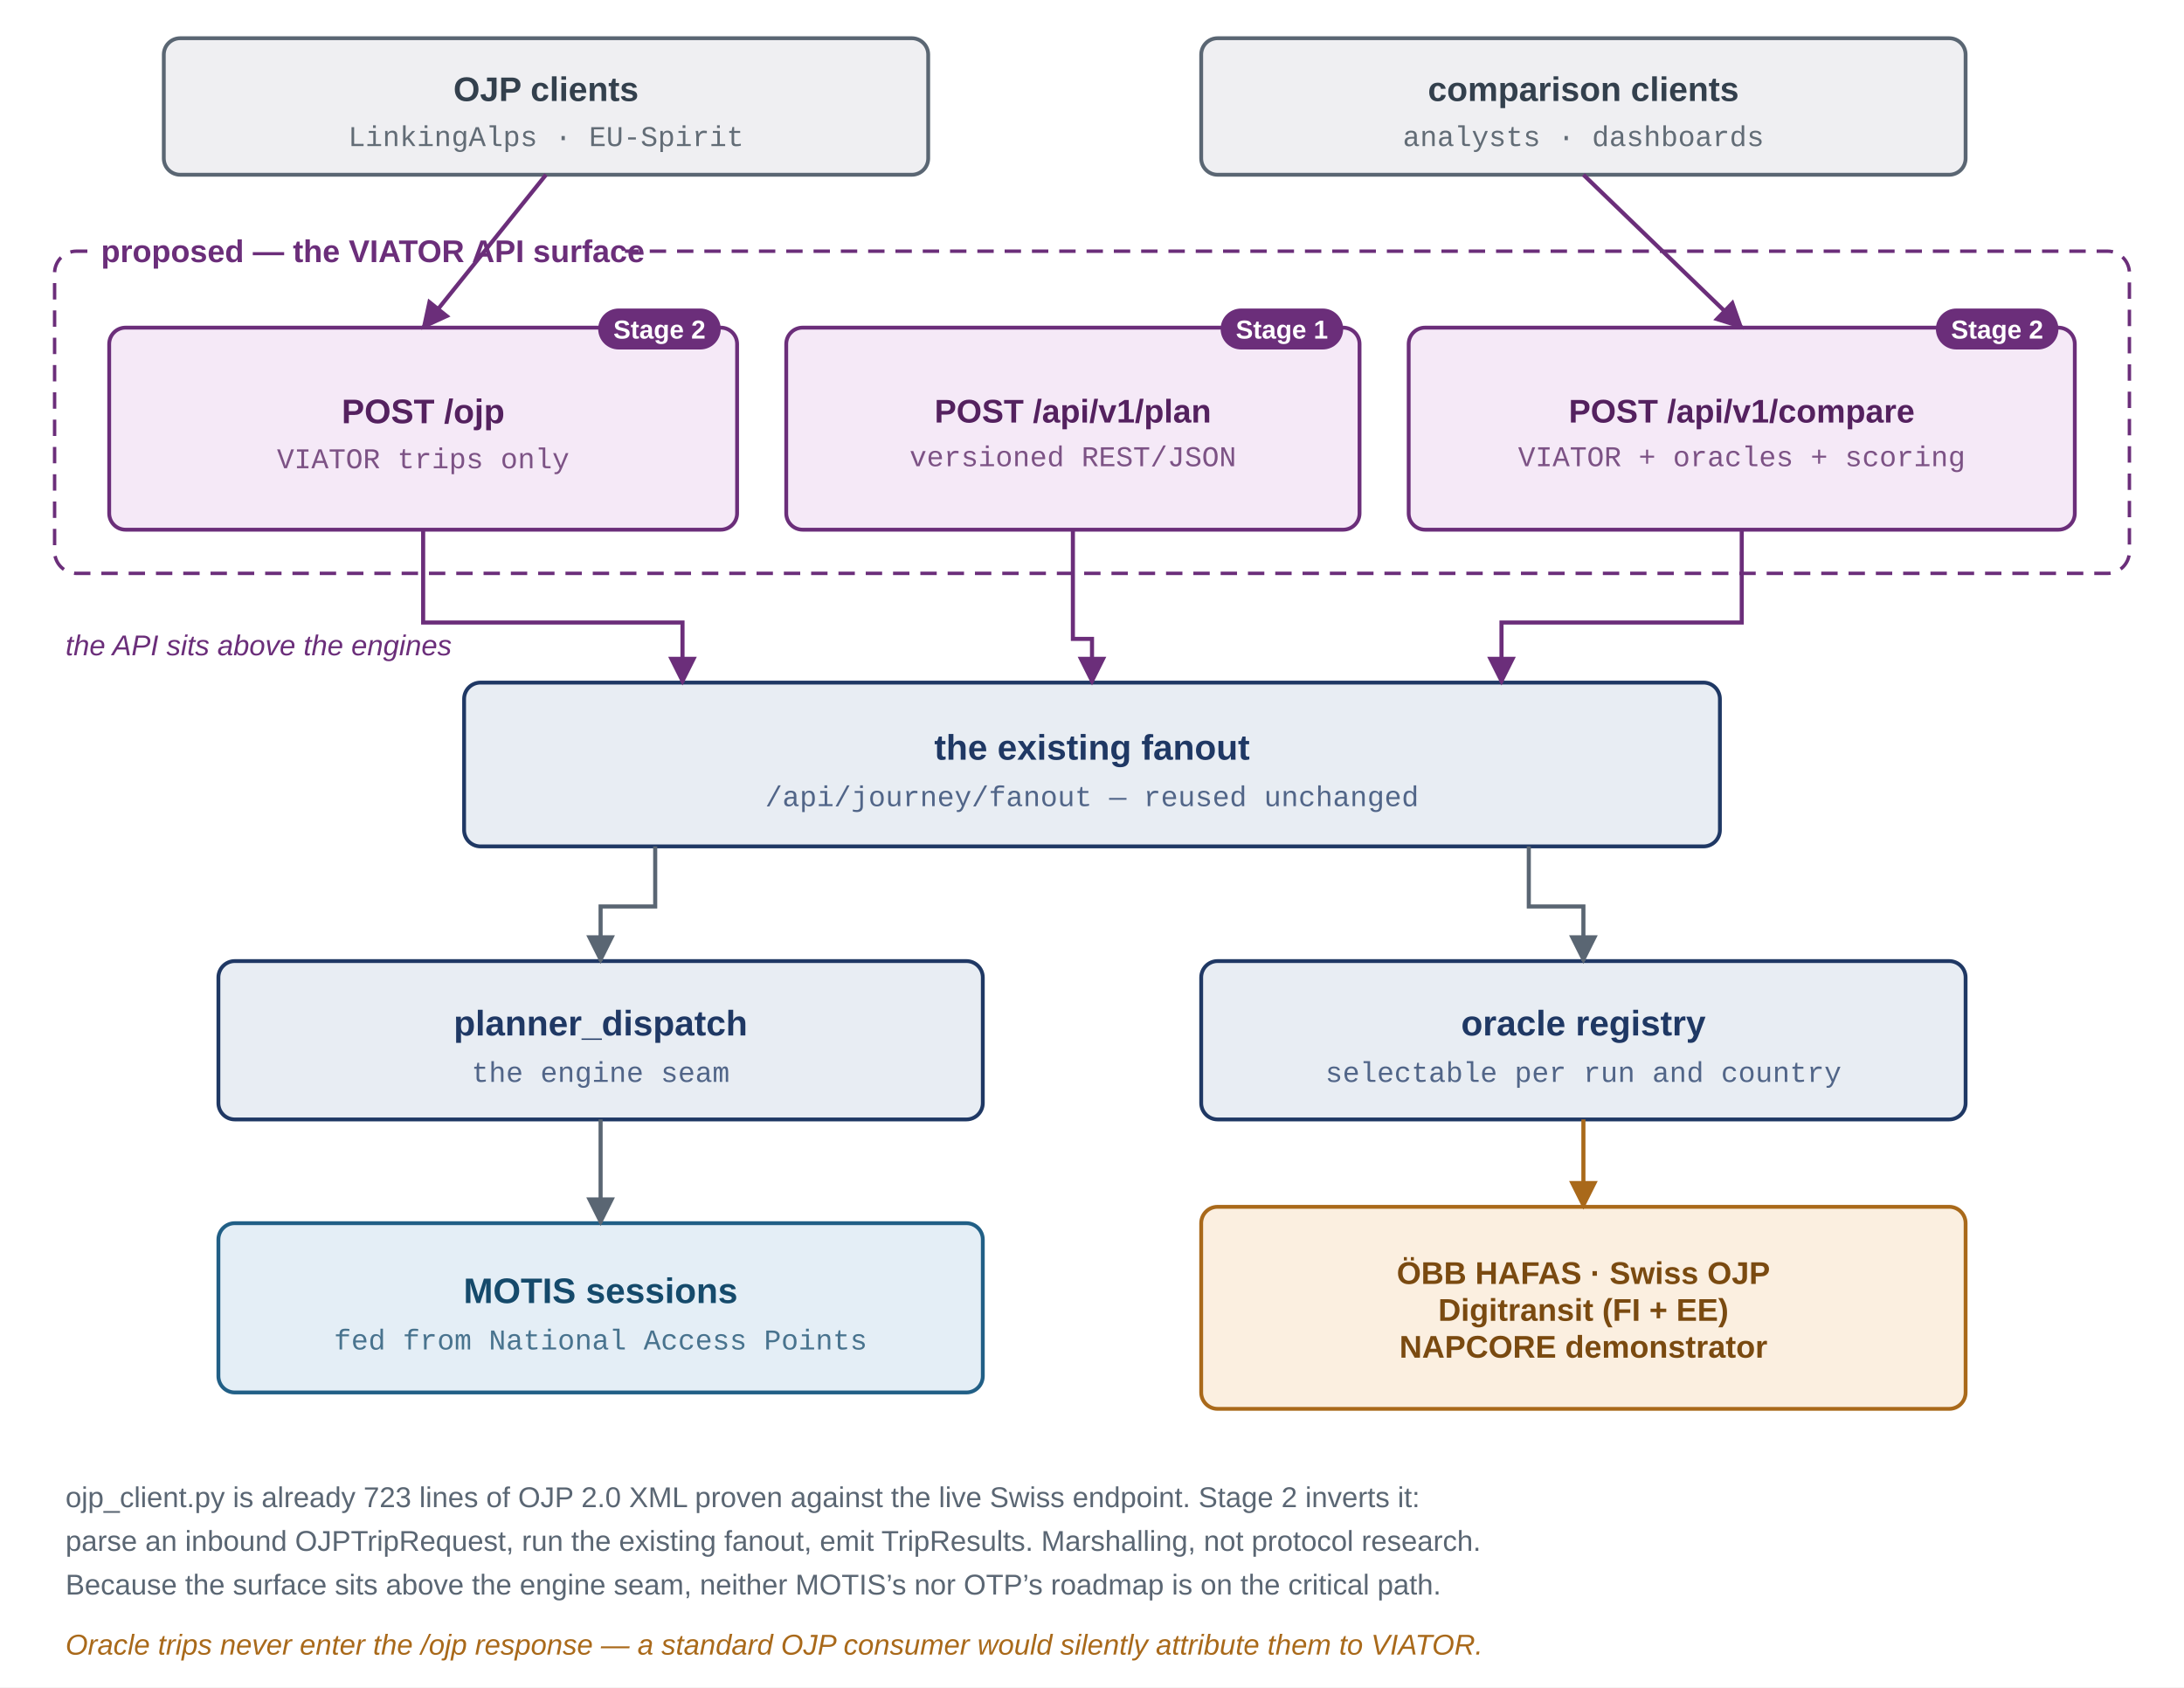
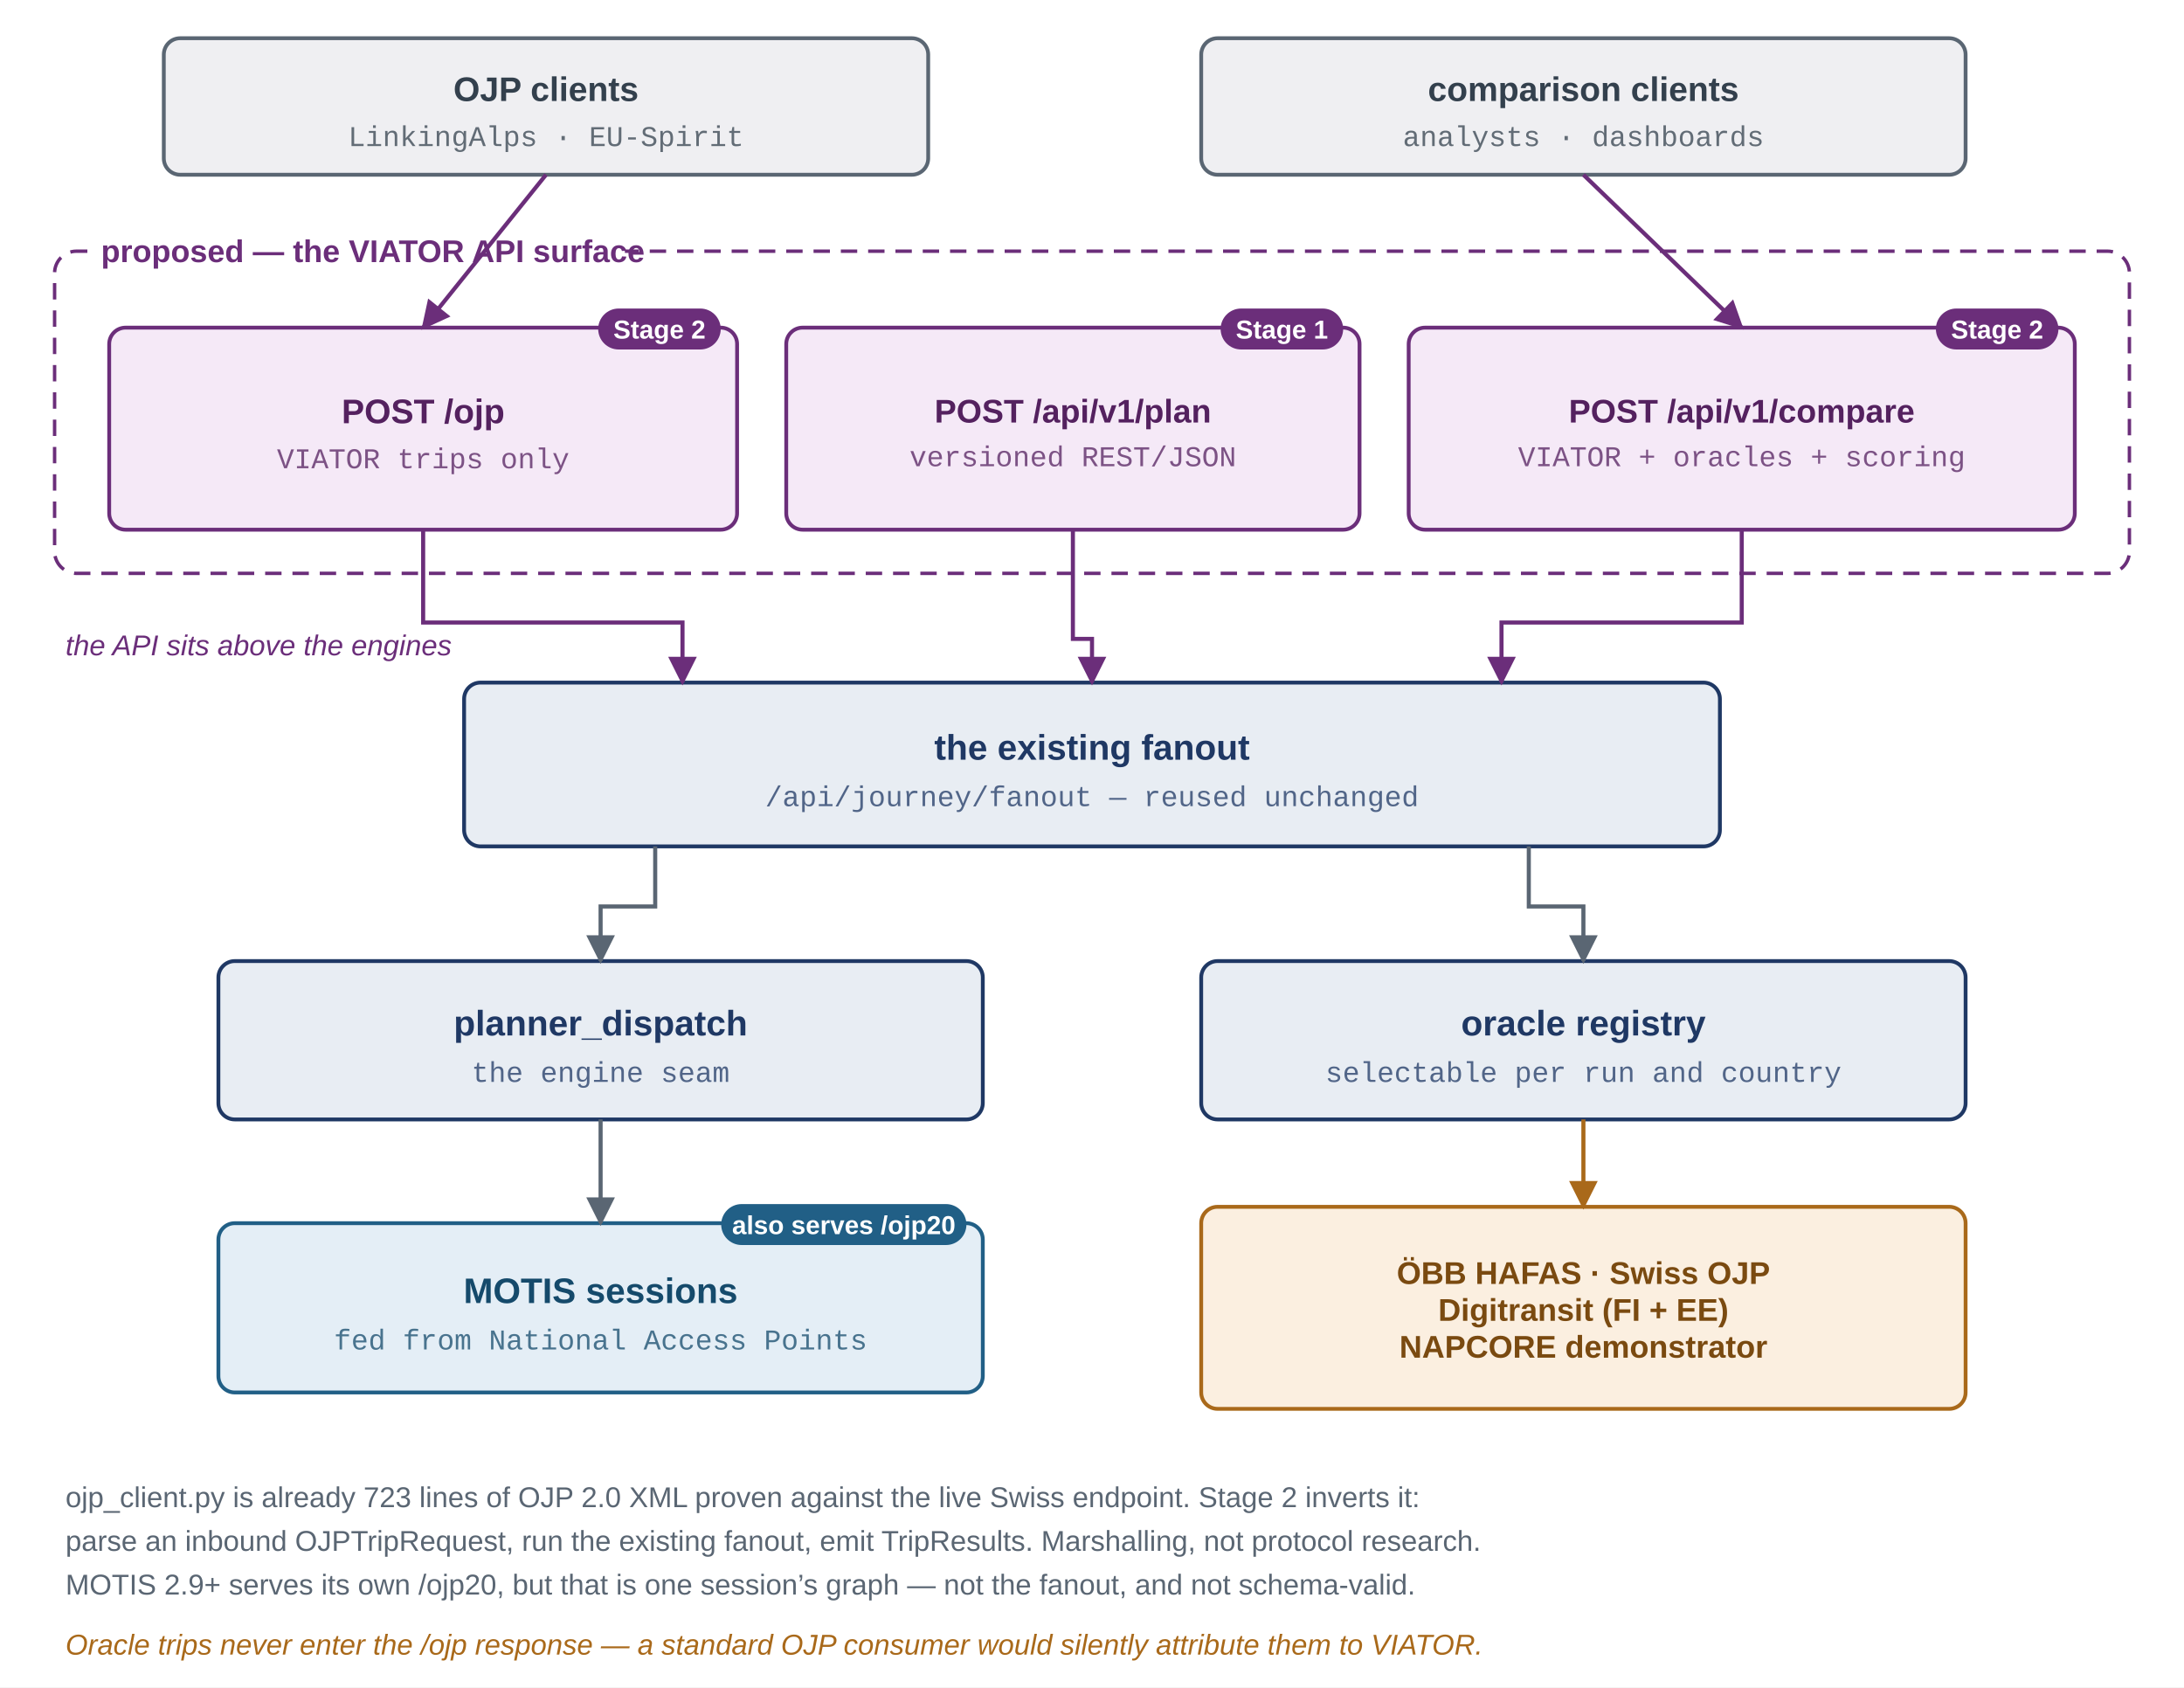
<svg xmlns="http://www.w3.org/2000/svg" width="800" height="618" viewBox="0 0 800 618" font-family="Segoe UI, Calibri, Arial, sans-serif">
  <defs>
    <marker id="ah" viewBox="0 0 10 10" refX="9" refY="5" markerWidth="7" markerHeight="7" orient="auto-start-reverse">
      <path d="M 0 0 L 10 5 L 0 10 z" fill="#5A6673" />
    </marker>
    <marker id="ahr" viewBox="0 0 10 10" refX="9" refY="5" markerWidth="7" markerHeight="7" orient="auto-start-reverse">
      <path d="M 0 0 L 10 5 L 0 10 z" fill="#5A6673" />
    </marker>
    <marker id="ahs" viewBox="0 0 10 10" refX="9" refY="5" markerWidth="7" markerHeight="7" orient="auto-start-reverse">
      <path d="M 0 0 L 10 5 L 0 10 z" fill="#9AA5B1" />
    </marker>
    <marker id="ahsr" viewBox="0 0 10 10" refX="9" refY="5" markerWidth="7" markerHeight="7" orient="auto-start-reverse">
      <path d="M 0 0 L 10 5 L 0 10 z" fill="#9AA5B1" />
    </marker>
    <marker id="ah_6B2E7A" viewBox="0 0 10 10" refX="9" refY="5" markerWidth="7" markerHeight="7" orient="auto-start-reverse">
      <path d="M 0 0 L 10 5 L 0 10 z" fill="#6B2E7A" />
    </marker>
    <marker id="ah_6B2E7Ar" viewBox="0 0 10 10" refX="9" refY="5" markerWidth="7" markerHeight="7" orient="auto-start-reverse">
      <path d="M 0 0 L 10 5 L 0 10 z" fill="#6B2E7A" />
    </marker>
    <marker id="ah_A9691A" viewBox="0 0 10 10" refX="9" refY="5" markerWidth="7" markerHeight="7" orient="auto-start-reverse">
      <path d="M 0 0 L 10 5 L 0 10 z" fill="#A9691A" />
    </marker>
    <marker id="ah_A9691Ar" viewBox="0 0 10 10" refX="9" refY="5" markerWidth="7" markerHeight="7" orient="auto-start-reverse">
      <path d="M 0 0 L 10 5 L 0 10 z" fill="#A9691A" />
    </marker>
    <marker id="ah_2E6B3E" viewBox="0 0 10 10" refX="9" refY="5" markerWidth="7" markerHeight="7" orient="auto-start-reverse">
      <path d="M 0 0 L 10 5 L 0 10 z" fill="#2E6B3E" />
    </marker>
    <marker id="ah_2E6B3Er" viewBox="0 0 10 10" refX="9" refY="5" markerWidth="7" markerHeight="7" orient="auto-start-reverse">
      <path d="M 0 0 L 10 5 L 0 10 z" fill="#2E6B3E" />
    </marker>
  </defs>
  <rect width="800" height="618" fill="#FFFFFF" />
  <rect x="60" y="14" width="280" height="50" rx="6" fill="#EFEFF2" stroke="#5A6673" stroke-width="1.4" />
  <text x="200" y="37" font-family="Segoe UI, Calibri, Arial, sans-serif" font-size="12.5" font-weight="600" fill="#33404D" text-anchor="middle">OJP clients</text>
  <text x="200" y="53.5" font-family="Consolas, Courier New, monospace" font-size="10.5" fill="#33404D" fill-opacity="0.75" text-anchor="middle">LinkingAlps · EU-Spirit</text>
  <rect x="440" y="14" width="280" height="50" rx="6" fill="#EFEFF2" stroke="#5A6673" stroke-width="1.4" />
  <text x="580" y="37" font-family="Segoe UI, Calibri, Arial, sans-serif" font-size="12.5" font-weight="600" fill="#33404D" text-anchor="middle">comparison clients</text>
  <text x="580" y="53.5" font-family="Consolas, Courier New, monospace" font-size="10.5" fill="#33404D" fill-opacity="0.75" text-anchor="middle">analysts · dashboards</text>
  <rect x="20" y="92" width="760" height="118" rx="8" fill="none" stroke="#6B2E7A" stroke-width="1.25" stroke-dasharray="6 4" />
  <rect x="32" y="84" width="196.885" height="16" rx="3" fill="#FFFFFF" />
  <text x="37" y="96" font-family="Segoe UI, Calibri, Arial, sans-serif" font-size="11.5" font-weight="600" fill="#6B2E7A">proposed — the VIATOR API surface</text>
  <rect x="40" y="120" width="230" height="74" rx="6" fill="#F5E9F7" stroke="#6B2E7A" stroke-width="1.4" />
  <text x="155" y="155" font-family="Segoe UI, Calibri, Arial, sans-serif" font-size="12.5" font-weight="600" fill="#54215F" text-anchor="middle">POST /ojp</text>
  <text x="155" y="171.5" font-family="Consolas, Courier New, monospace" font-size="10.5" fill="#54215F" fill-opacity="0.75" text-anchor="middle">VIATOR trips only</text>
  <rect x="219.119" y="113" width="44.881" height="15" rx="7.5" fill="#6B2E7A" />
  <text x="241.56" y="124" font-family="Segoe UI, Calibri, Arial, sans-serif" font-size="9.5" font-weight="700" fill="#FFFFFF" text-anchor="middle">Stage 2</text>
  <rect x="288" y="120" width="210" height="74" rx="6" fill="#F5E9F7" stroke="#6B2E7A" stroke-width="1.4" />
  <text x="393" y="154.75" font-family="Segoe UI, Calibri, Arial, sans-serif" font-size="12" font-weight="600" fill="#54215F" text-anchor="middle">POST /api/v1/plan</text>
  <text x="393" y="170.75" font-family="Consolas, Courier New, monospace" font-size="10.5" fill="#54215F" fill-opacity="0.75" text-anchor="middle">versioned REST/JSON</text>
  <rect x="447.119" y="113" width="44.881" height="15" rx="7.5" fill="#6B2E7A" />
  <text x="469.56" y="124" font-family="Segoe UI, Calibri, Arial, sans-serif" font-size="9.5" font-weight="700" fill="#FFFFFF" text-anchor="middle">Stage 1</text>
  <rect x="516" y="120" width="244" height="74" rx="6" fill="#F5E9F7" stroke="#6B2E7A" stroke-width="1.4" />
  <text x="638" y="154.75" font-family="Segoe UI, Calibri, Arial, sans-serif" font-size="12" font-weight="600" fill="#54215F" text-anchor="middle">POST /api/v1/compare</text>
  <text x="638" y="170.75" font-family="Consolas, Courier New, monospace" font-size="10.5" fill="#54215F" fill-opacity="0.75" text-anchor="middle">VIATOR + oracles + scoring</text>
  <rect x="709.119" y="113" width="44.881" height="15" rx="7.5" fill="#6B2E7A" />
  <text x="731.56" y="124" font-family="Segoe UI, Calibri, Arial, sans-serif" font-size="9.5" font-weight="700" fill="#FFFFFF" text-anchor="middle">Stage 2</text>
  <rect x="170" y="250" width="460" height="60" rx="6" fill="#E8EDF3" stroke="#1F3864" stroke-width="1.4" />
  <text x="400" y="278.25" font-family="Segoe UI, Calibri, Arial, sans-serif" font-size="13" font-weight="600" fill="#1F3864" text-anchor="middle">the existing fanout</text>
  <text x="400" y="295.25" font-family="Consolas, Courier New, monospace" font-size="10.5" fill="#1F3864" fill-opacity="0.75" text-anchor="middle">/api/journey/fanout — reused unchanged</text>
  <rect x="80" y="352" width="280" height="58" rx="6" fill="#E8EDF3" stroke="#1F3864" stroke-width="1.4" />
  <text x="220" y="379.25" font-family="Segoe UI, Calibri, Arial, sans-serif" font-size="13" font-weight="600" fill="#1F3864" text-anchor="middle">planner_dispatch</text>
  <text x="220" y="396.25" font-family="Consolas, Courier New, monospace" font-size="10.5" fill="#1F3864" fill-opacity="0.75" text-anchor="middle">the engine seam</text>
  <rect x="440" y="352" width="280" height="58" rx="6" fill="#E8EDF3" stroke="#1F3864" stroke-width="1.4" />
  <text x="580" y="379.25" font-family="Segoe UI, Calibri, Arial, sans-serif" font-size="13" font-weight="600" fill="#1F3864" text-anchor="middle">oracle registry</text>
  <text x="580" y="396.25" font-family="Consolas, Courier New, monospace" font-size="10.5" fill="#1F3864" fill-opacity="0.75" text-anchor="middle">selectable per run and country</text>
  <rect x="80" y="448" width="280" height="62" rx="6" fill="#E4EEF6" stroke="#215F86" stroke-width="1.4" />
  <text x="220" y="477.25" font-family="Segoe UI, Calibri, Arial, sans-serif" font-size="13" font-weight="600" fill="#154A6B" text-anchor="middle">MOTIS sessions</text>
  <text x="220" y="494.25" font-family="Consolas, Courier New, monospace" font-size="10.5" fill="#154A6B" fill-opacity="0.75" text-anchor="middle">fed from National Access Points</text>
+   <rect x="264.176" y="441" width="89.824" height="15" rx="7.5" fill="#215F86" />
+   <text x="309.088" y="452" font-family="Segoe UI, Calibri, Arial, sans-serif" font-size="9.5" font-weight="700" fill="#FFFFFF" text-anchor="middle">also serves /ojp20</text>
  <rect x="440" y="442" width="280" height="74" rx="6" fill="#FBEFE0" stroke="#A9691A" stroke-width="1.4" />
  <text x="580" y="470.25" font-family="Segoe UI, Calibri, Arial, sans-serif" font-size="11.5" font-weight="600" fill="#7A4A10" text-anchor="middle">ÖBB HAFAS · Swiss OJP</text>
  <text x="580" y="483.75" font-family="Segoe UI, Calibri, Arial, sans-serif" font-size="11.5" font-weight="600" fill="#7A4A10" text-anchor="middle">Digitransit (FI + EE)</text>
  <text x="580" y="497.25" font-family="Segoe UI, Calibri, Arial, sans-serif" font-size="11.5" font-weight="600" fill="#7A4A10" text-anchor="middle">NAPCORE demonstrator</text>
  <path d="M 200 64 L 155 120" fill="none" stroke="#6B2E7A" stroke-width="1.5" marker-end="url(#ah_6B2E7A)" />
  <path d="M 580 64 L 638 120" fill="none" stroke="#6B2E7A" stroke-width="1.5" marker-end="url(#ah_6B2E7A)" />
  <path d="M 155 194 V 228 H 250 V 250" fill="none" stroke="#6B2E7A" stroke-width="1.5" marker-end="url(#ah_6B2E7A)" />
  <path d="M 393 194 V 234 H 400 V 250" fill="none" stroke="#6B2E7A" stroke-width="1.5" marker-end="url(#ah_6B2E7A)" />
  <path d="M 638 194 V 228 H 550 V 250" fill="none" stroke="#6B2E7A" stroke-width="1.5" marker-end="url(#ah_6B2E7A)" />
  <path d="M 240 310 V 332 H 220 V 352" fill="none" stroke="#5A6673" stroke-width="1.5" marker-end="url(#ah)" />
  <path d="M 560 310 V 332 H 580 V 352" fill="none" stroke="#5A6673" stroke-width="1.5" marker-end="url(#ah)" />
  <path d="M 220 410 L 220 448" fill="none" stroke="#5A6673" stroke-width="1.5" marker-end="url(#ah)" />
  <path d="M 580 410 L 580 442" fill="none" stroke="#A9691A" stroke-width="1.5" marker-end="url(#ah_A9691A)" />
  <text x="24" y="240" font-family="Segoe UI, Calibri, Arial, sans-serif" font-size="10.5" font-weight="400" fill="#6B2E7A" text-anchor="start" font-style="italic">the API sits above the engines</text>
  <text x="24" y="552" font-family="Segoe UI, Calibri, Arial, sans-serif" font-size="10.5" font-weight="400" fill="#5A6673" text-anchor="start">ojp_client.py is already 723 lines of OJP 2.0 XML proven against the live Swiss endpoint. Stage 2 inverts it:</text>
  <text x="24" y="568" font-family="Segoe UI, Calibri, Arial, sans-serif" font-size="10.5" font-weight="400" fill="#5A6673" text-anchor="start">parse an inbound OJPTripRequest, run the existing fanout, emit TripResults. Marshalling, not protocol research.</text>
-   <text x="24" y="584" font-family="Segoe UI, Calibri, Arial, sans-serif" font-size="10.5" font-weight="400" fill="#5A6673" text-anchor="start">Because the surface sits above the engine seam, neither MOTIS’s nor OTP’s roadmap is on the critical path.</text>
+   <text x="24" y="584" font-family="Segoe UI, Calibri, Arial, sans-serif" font-size="10.5" font-weight="400" fill="#5A6673" text-anchor="start">MOTIS 2.9+ serves its own /ojp20, but that is one session’s graph — not the fanout, and not schema-valid.</text>
  <text x="24" y="606" font-family="Segoe UI, Calibri, Arial, sans-serif" font-size="10.5" font-weight="400" fill="#A9691A" text-anchor="start" font-style="italic">Oracle trips never enter the /ojp response — a standard OJP consumer would silently attribute them to VIATOR.</text>
</svg>
